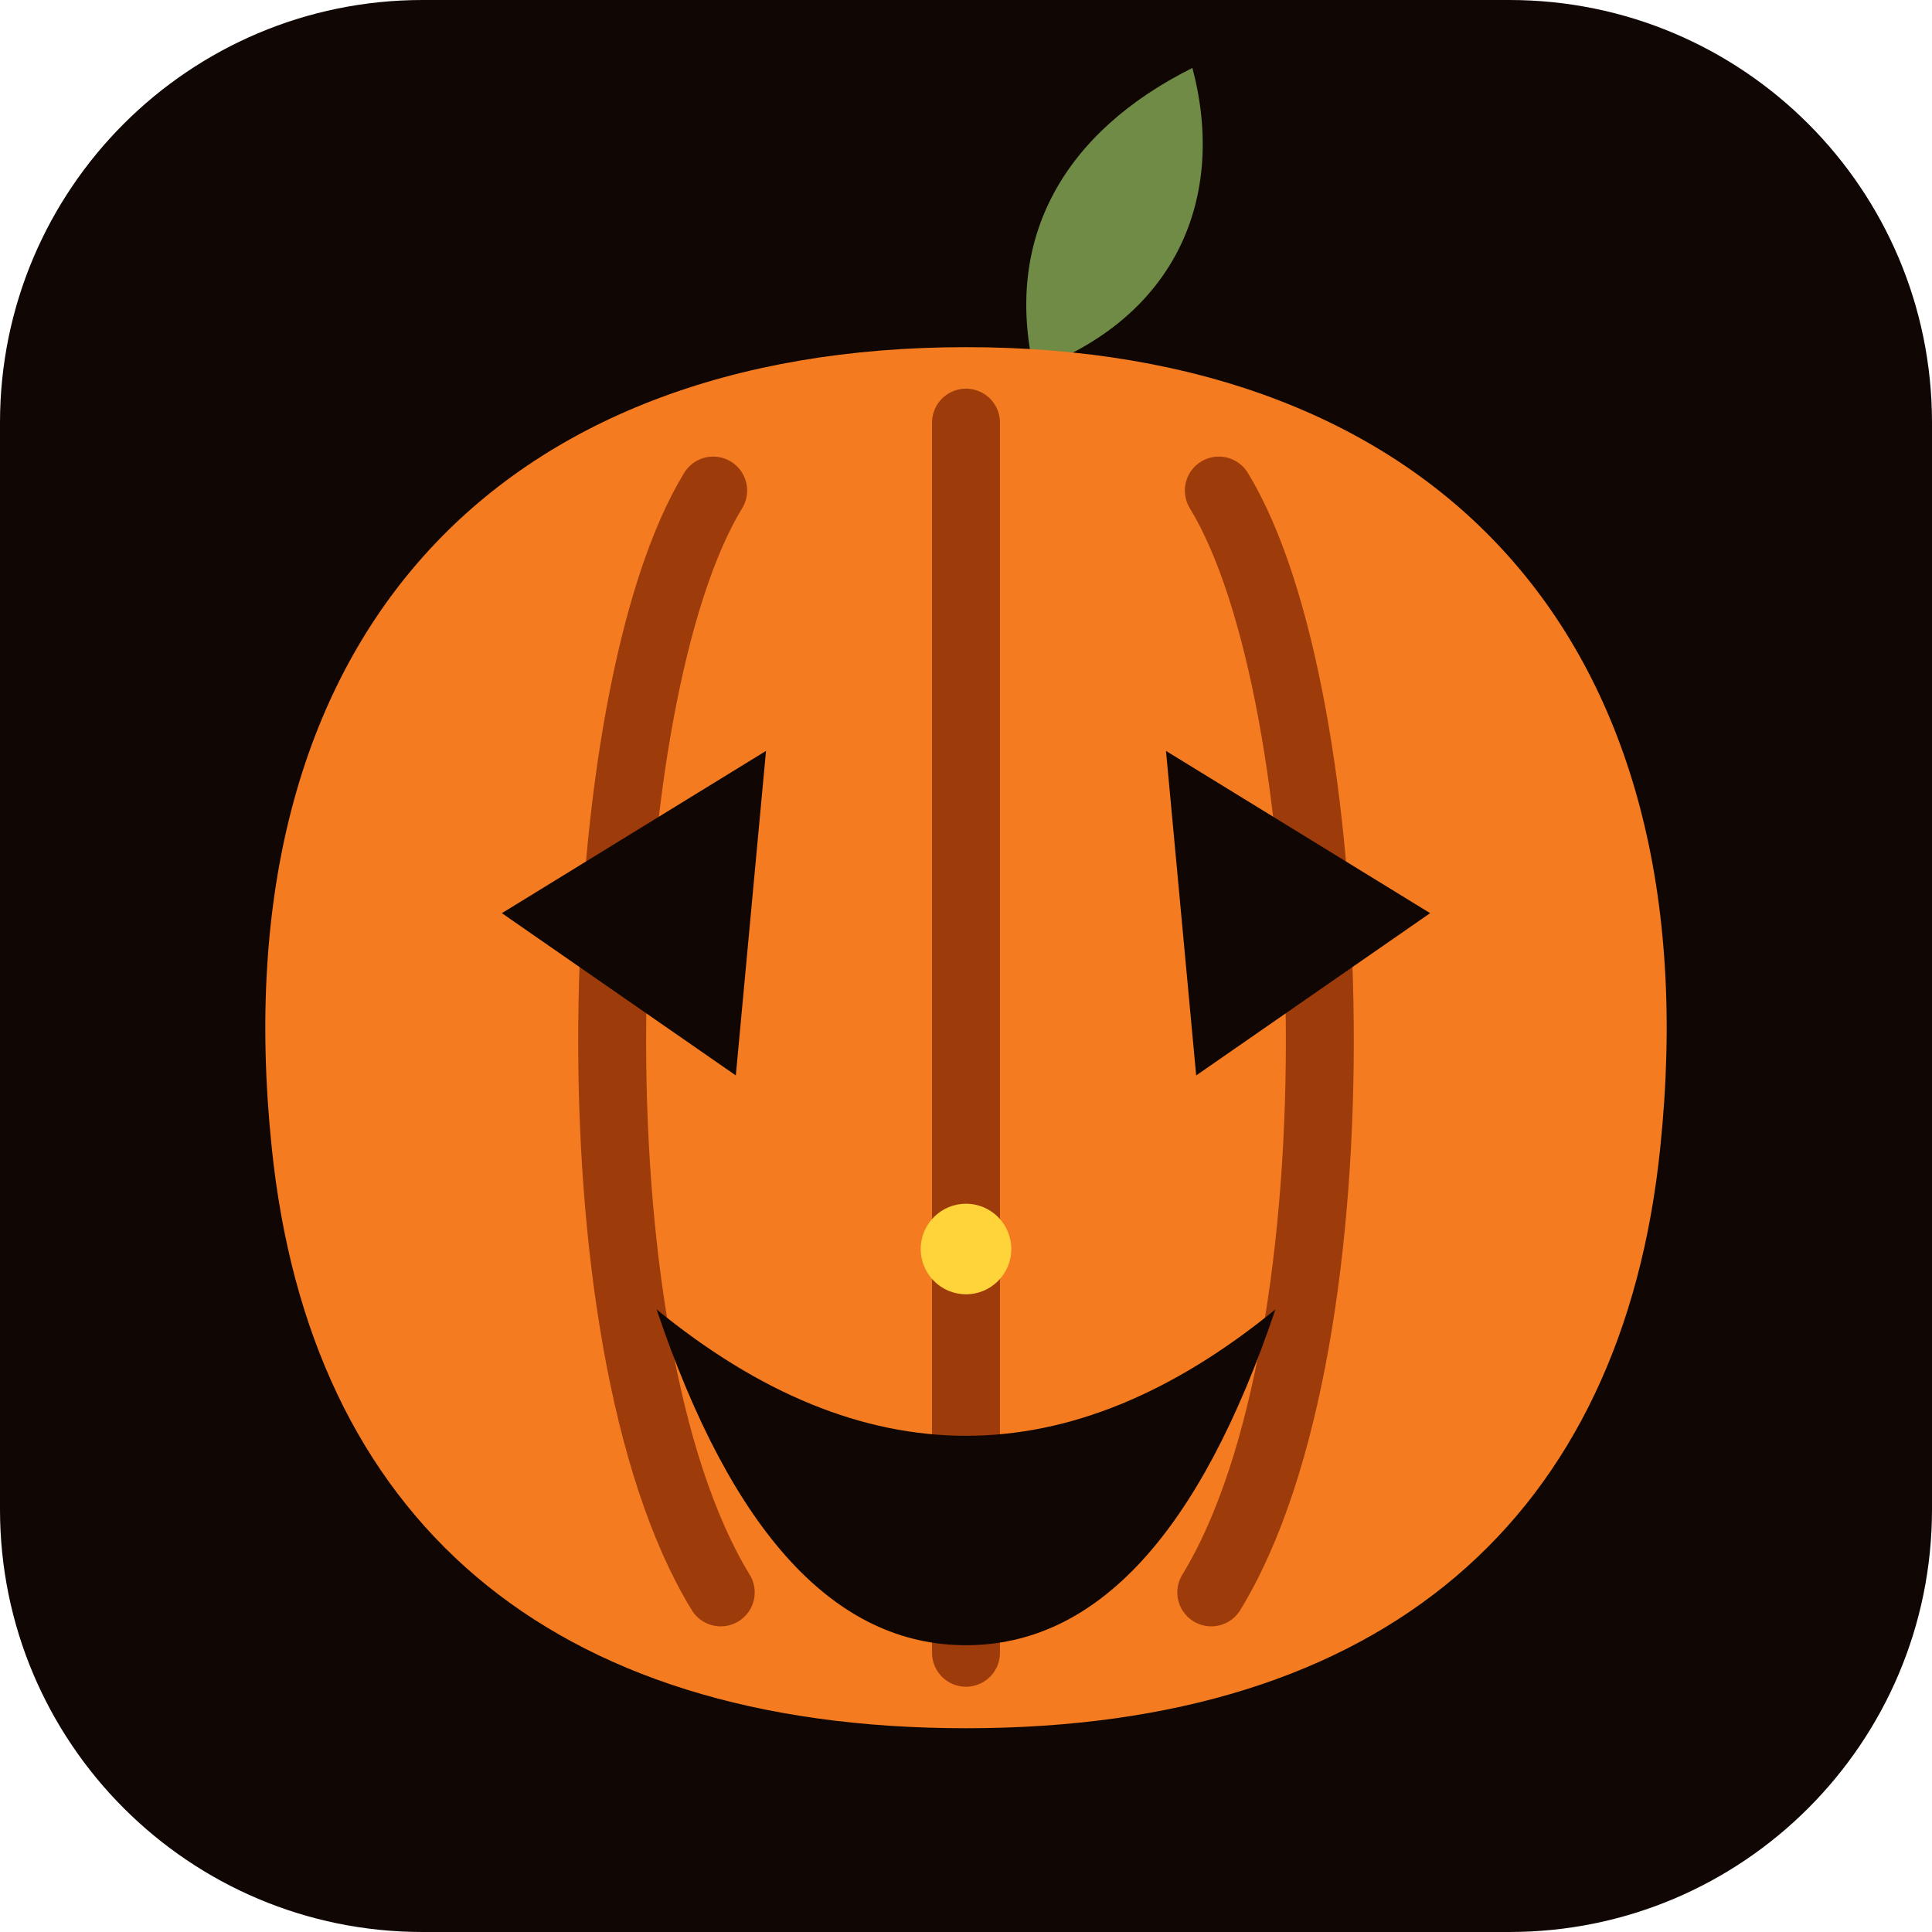
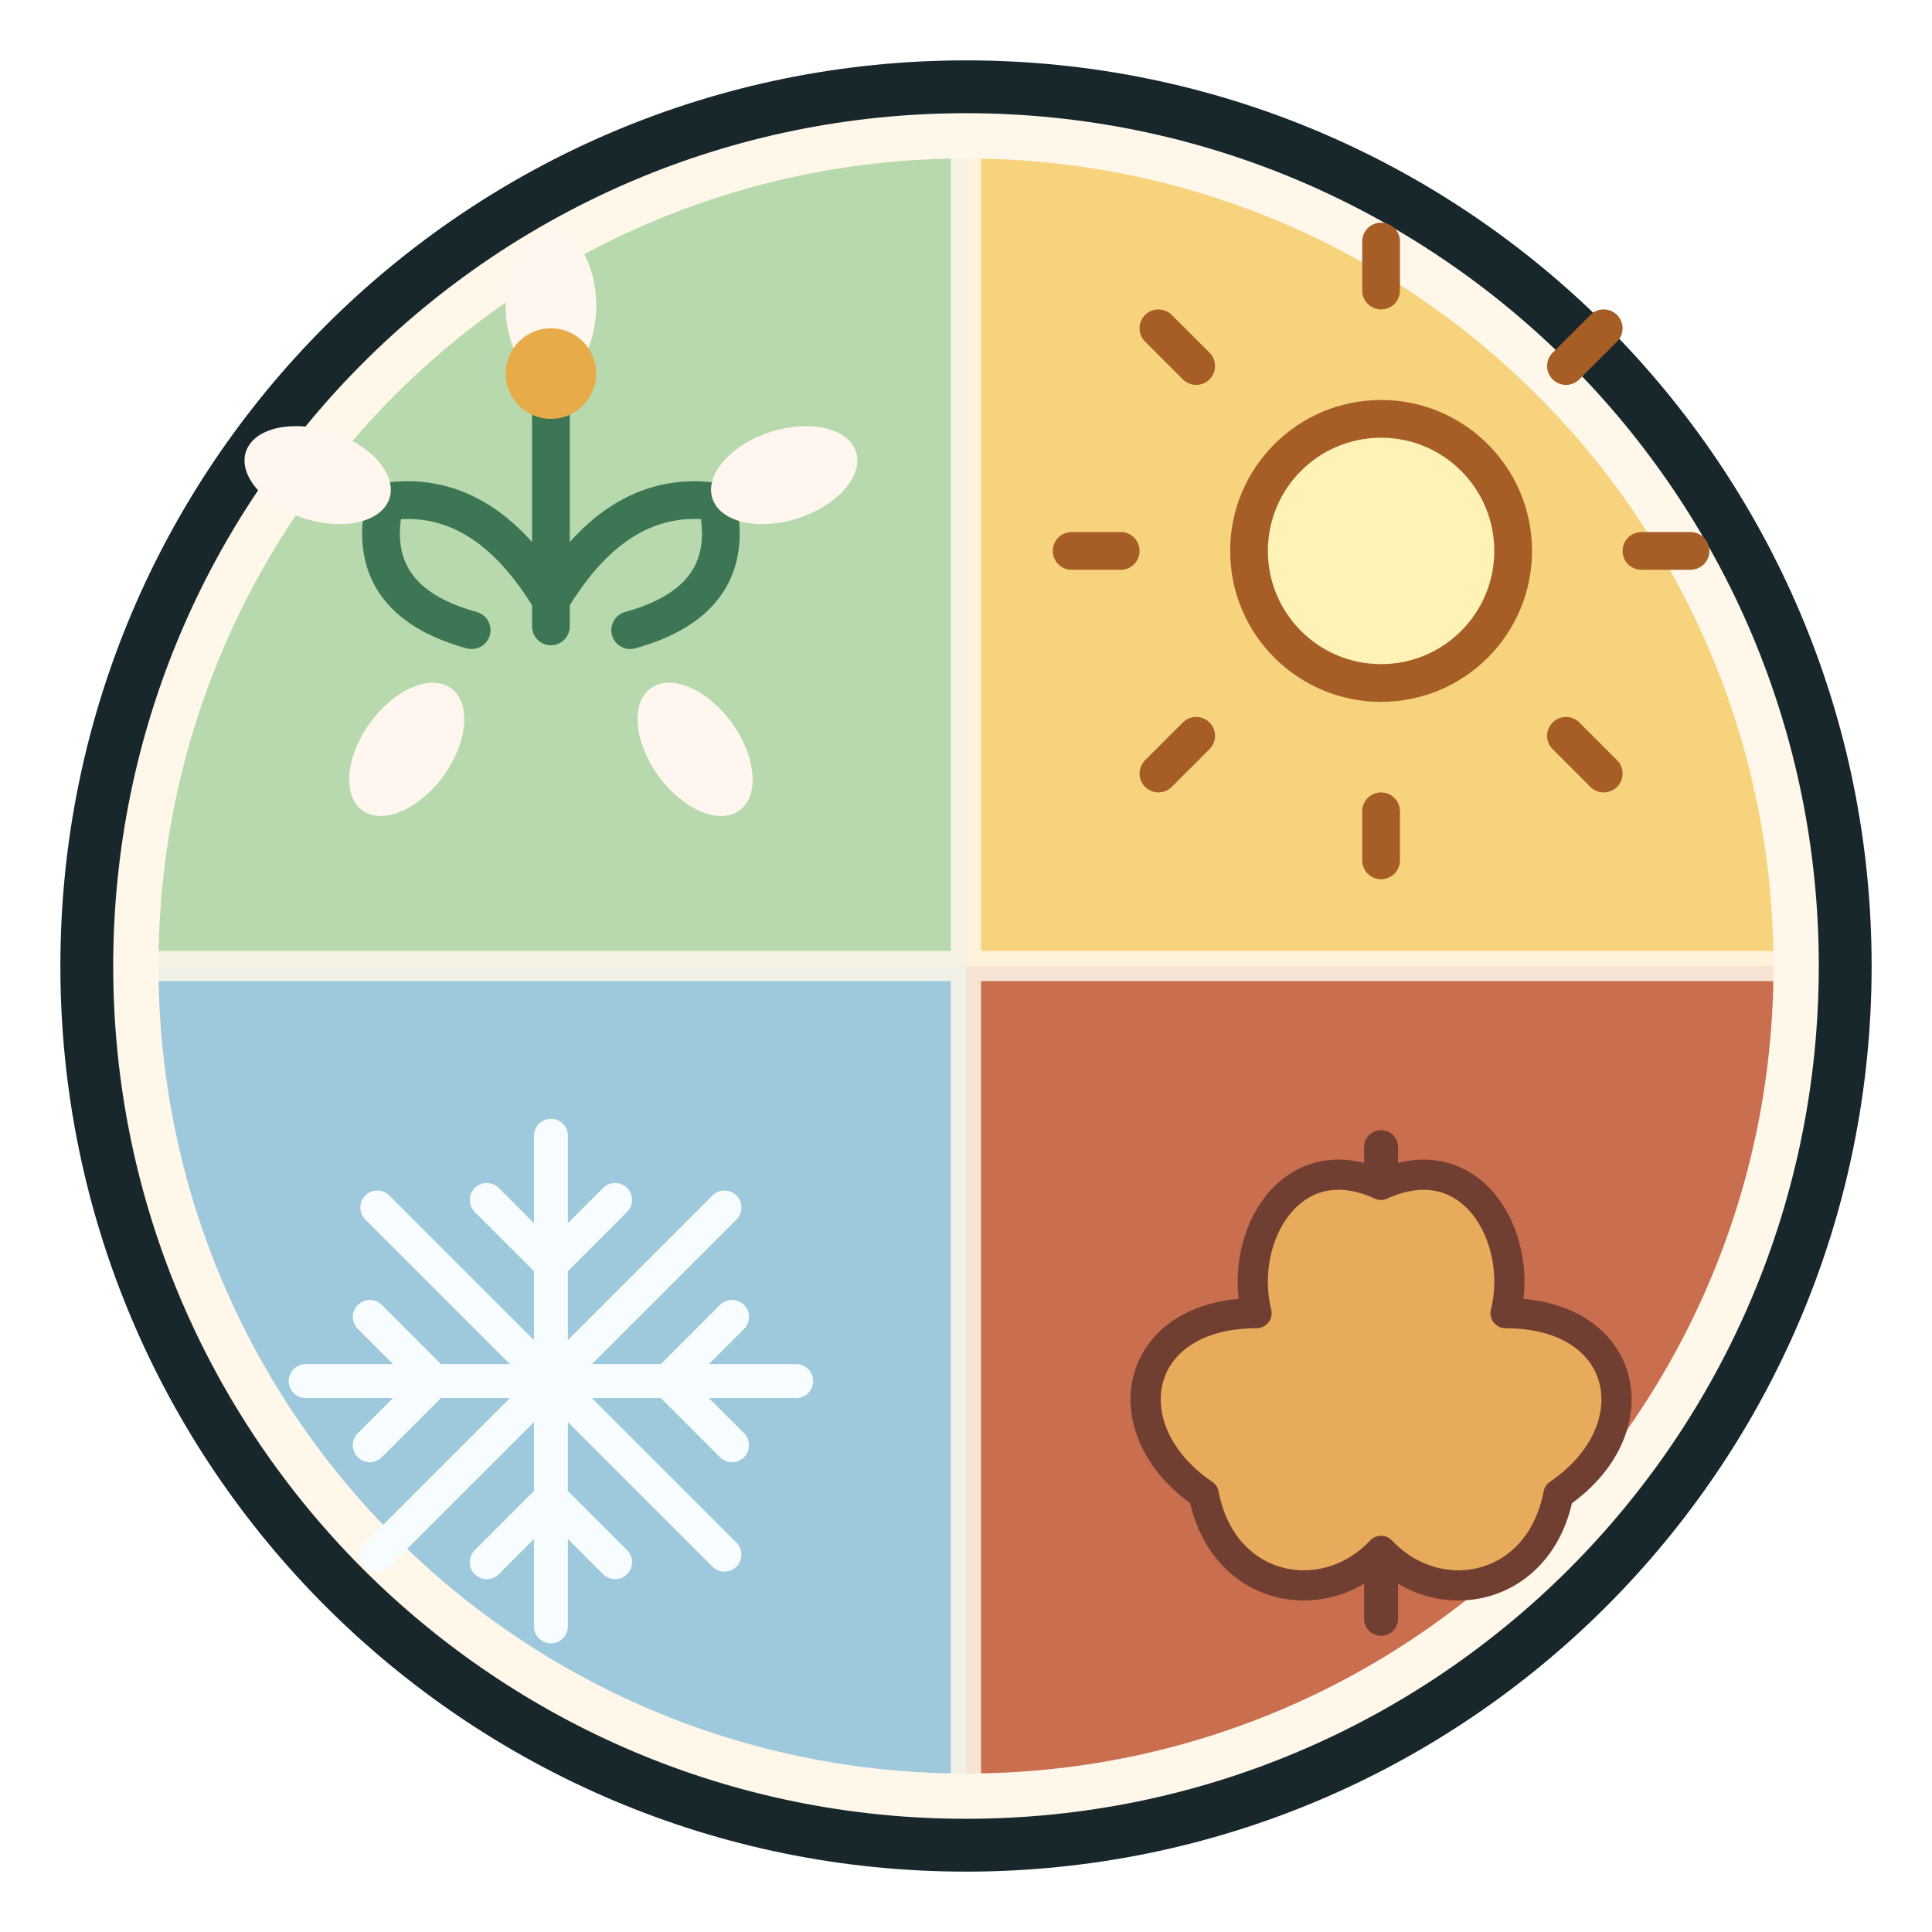
- <svg xmlns="http://www.w3.org/2000/svg" viewBox="0 0 512 512">
-   <rect width="512" height="512" rx="112" fill="#100704" />
-   <path d="M274 98c-8-35 8-63 42-80 9 34-4 66-42 80Z" fill="#6f8b45" />
-   <path d="M256 92C132 92 58 169 72 304c10 98 73 154 184 154s174-56 184-154C454 169 380 92 256 92Z" fill="#f47b20" />
-   <path d="M189 130c-33 54-39 225 2 292M323 130c33 54 39 225-2 292M256 112v326" fill="none" stroke="#9d3b0a" stroke-width="18" stroke-linecap="round" />
-   <path d="m133 242 70-43-8 86Zm246 0-70-43 8 86ZM174 347q82 67 164 0-30 89-82 89t-82-89Z" fill="#100704" />
-   <circle cx="256" cy="331" r="12" fill="#ffd43b" />
+ <svg xmlns="http://www.w3.org/2000/svg" viewBox="0 0 512 512" role="img" aria-labelledby="title">
+   <defs>
+     <clipPath id="circle">
+       <circle cx="256" cy="256" r="220" />
+     </clipPath>
+   </defs>
+   <circle cx="256" cy="256" r="240" fill="#17272b" />
+   <g clip-path="url(#circle)">
+     <path d="M256 256H36V36h220Z" fill="#b7d9ad" />
+     <path d="M256 256V36h220v220Z" fill="#f7d37d" />
+     <path d="M256 256h220v220H256Z" fill="#c96e4e" />
+     <path d="M256 256v220H36V256Z" fill="#9ec9dc" />
+     <path d="M256 36v440M36 256h440" stroke="#fff7e9" stroke-width="8" opacity=".86" />
+   </g>
+   <circle cx="256" cy="256" r="220" fill="none" stroke="#fff7e9" stroke-width="12" />
+   <g transform="translate(146 146)">
+     <path d="M0 20V-48M-21 21q-29-8-23-34 26-4 44 26M21 21q29-8 23-34-26-4-44 26" fill="none" stroke="#3d7654" stroke-width="10" stroke-linecap="round" stroke-linejoin="round" />
+     <g fill="#fff7ef">
+       <ellipse cy="-65" ry="20" rx="12" />
+       <ellipse cy="-65" ry="20" rx="12" transform="rotate(72)" />
+       <ellipse cy="-65" ry="20" rx="12" transform="rotate(144)" />
+       <ellipse cy="-65" ry="20" rx="12" transform="rotate(216)" />
+       <ellipse cy="-65" ry="20" rx="12" transform="rotate(288)" />
+     </g>
+     <circle cy="-47" r="12" fill="#e7ac49" />
+   </g>
+   <g transform="translate(366 146)" fill="none" stroke="#a65e26" stroke-width="10" stroke-linecap="round">
+     <circle r="35" fill="#fff2b6" />
+     <path d="M0-69v-13M0 69v13M-69 0h-13M69 0h13M-49-49l-10-10M49 49l10 10M49-49l10-10M-49 49l-10 10" />
+   </g>
+   <g transform="translate(366 366)">
+     <path d="M0 63V-62" fill="none" stroke="#713f31" stroke-width="9" stroke-linecap="round" />
+     <path d="M0-52C-24-63-38-38-33-18-66-18-72 13-47 30-42 56-15 61 0 45 15 61 42 56 47 30 72 13 66-18 33-18 38-38 24-63 0-52Z" fill="#e7ab5b" stroke="#713f31" stroke-width="8" stroke-linejoin="round" />
+   </g>
+   <g transform="translate(146 366)" fill="none" stroke="#f7fcff" stroke-width="9" stroke-linecap="round" stroke-linejoin="round">
+     <path d="M0-65V65M-65 0H65M-46-46l92 92M46-46l-92 92" />
+     <path d="m-17-48 17 17 17-17M-17 48 0 31l17 17M-48-17l17 17-17 17M48-17 31 0l17 17" />
+   </g>
</svg>
